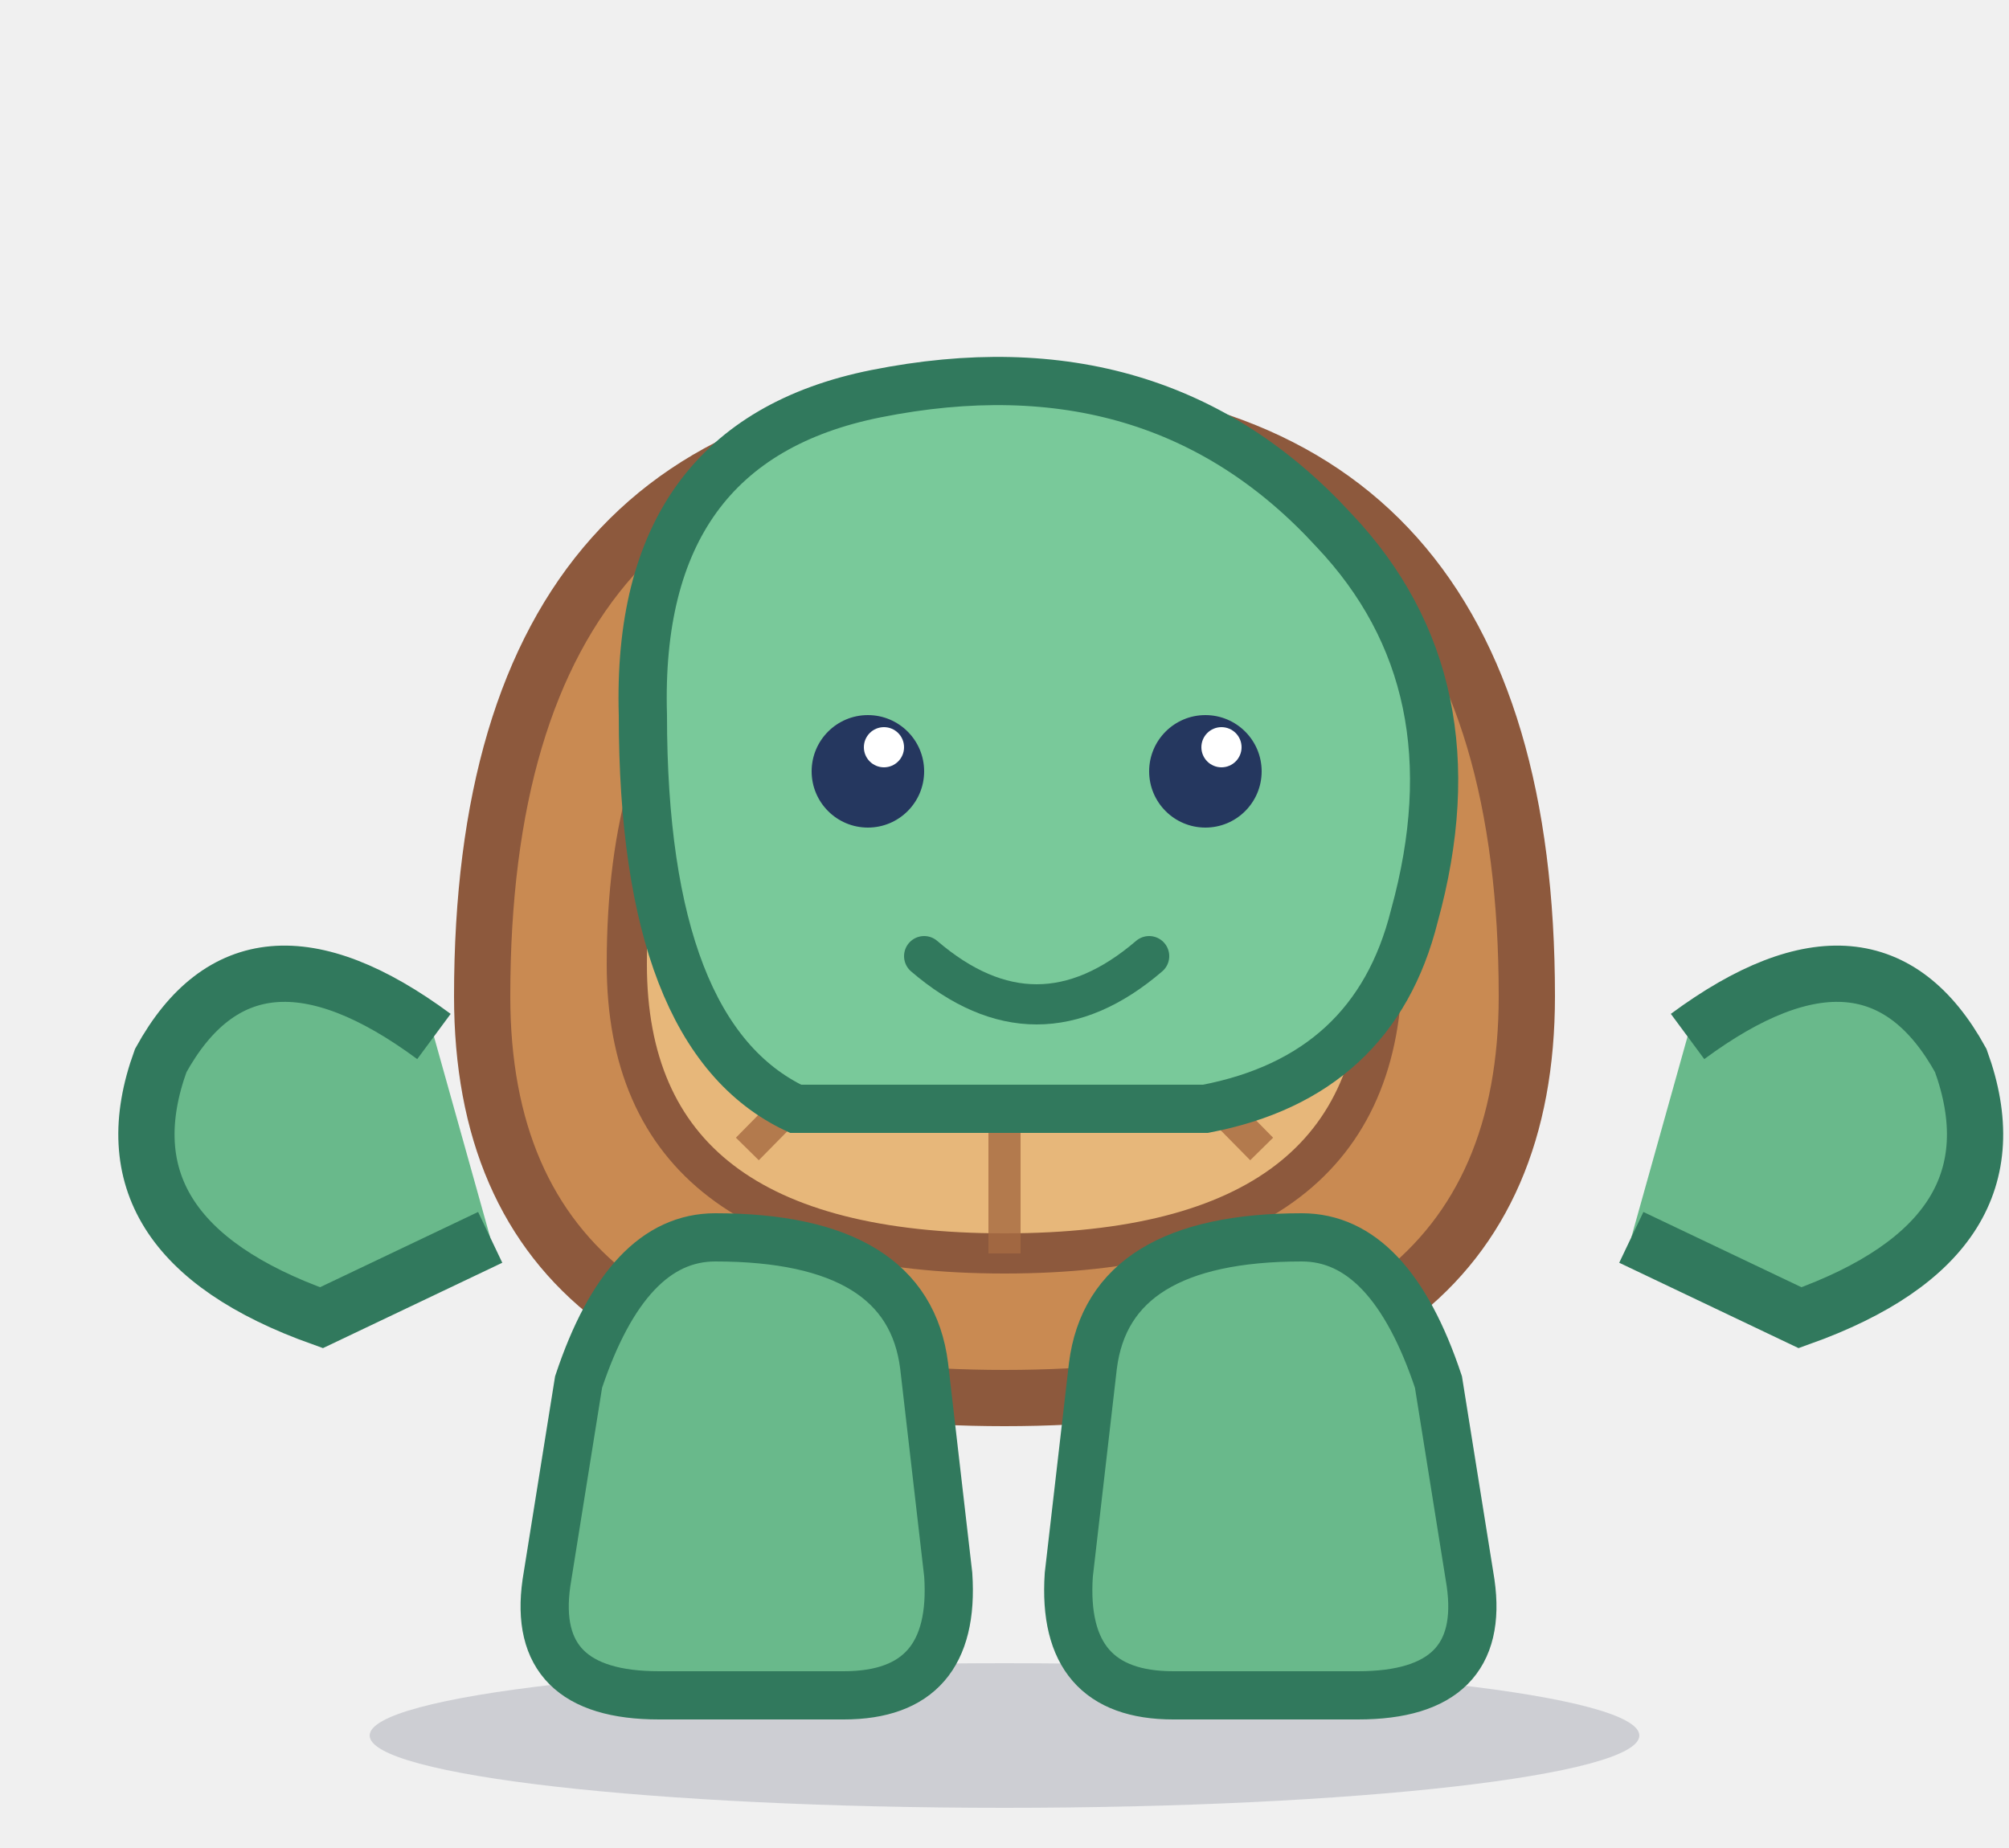
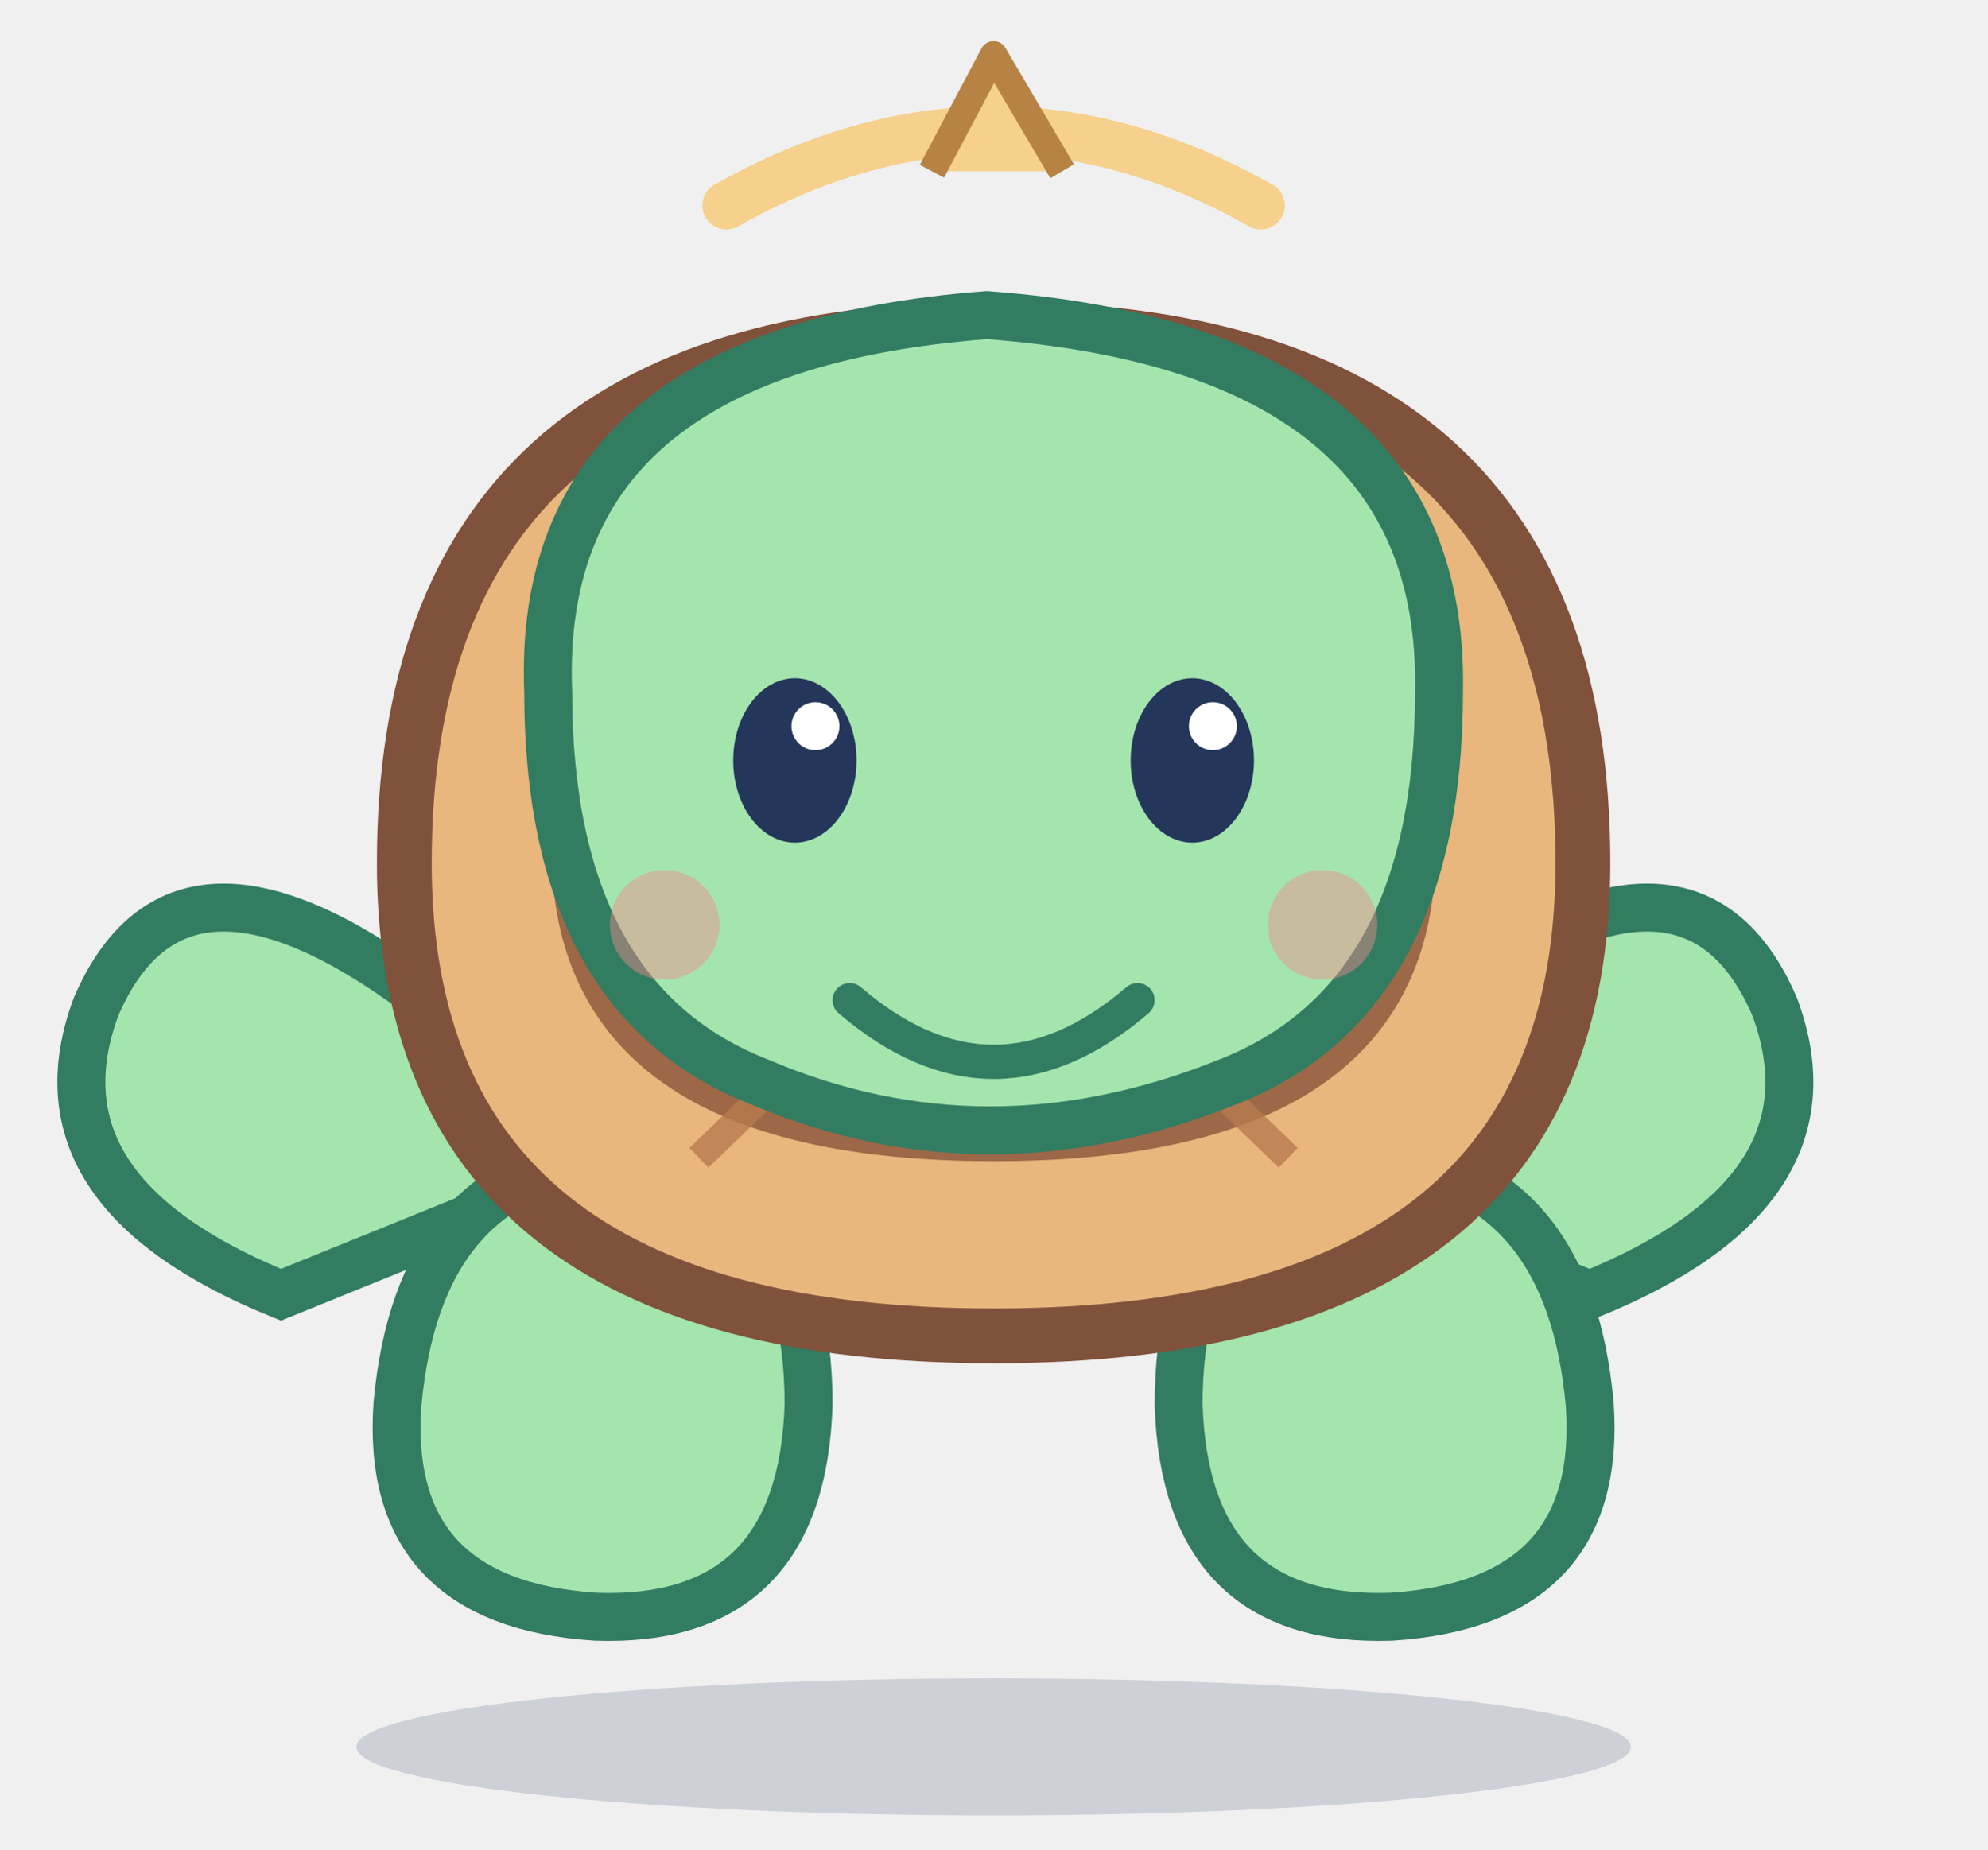
- <svg xmlns="http://www.w3.org/2000/svg" viewBox="0 0 250 230" fill="none">
-   <ellipse cx="125" cy="216" rx="79" ry="9" fill="#111B3B" opacity=".16" />
-   <path d="M54 129q-23-17-34 3-8 22 20 32l21-10m149-25q23-17 34 3 8 22-20 32l-21-10" fill="#69B98B" stroke="#31795D" stroke-width="7" />
-   <path d="M60 124q0-73 65-73t65 73q0 50-65 50t-65-50Z" fill="#C98A52" stroke="#8D593D" stroke-width="7" />
-   <path d="M78 120q0-52 47-52t47 52q0 36-47 36t-47-36Z" fill="#E7B77A" stroke="#8D593D" stroke-width="5" />
-   <path d="M125 69v87m-46-48h92m-78-30 64 65m0-65-64 65" stroke="#A66A42" stroke-width="4" opacity=".8" />
-   <path d="M89 154q-11 0-17 18l-4 25q-2 14 14 14h23q14 0 13-15l-3-26q-2-16-26-16Zm73 0q11 0 17 18l4 25q2 14-14 14h-23q-14 0-13-15l3-26q2-16 26-16Z" fill="#69B98B" stroke="#31795D" stroke-width="6" />
-   <path d="M80 89q-1-34 29-40 35-7 57 17 18 19 10 48-5 20-26 24H99q-19-9-19-49Z" fill="#79C99A" stroke="#31795D" stroke-width="6" />
-   <circle cx="108" cy="96" r="7" fill="#25375F" />
-   <circle cx="150" cy="96" r="7" fill="#25375F" />
-   <circle cx="110" cy="93" r="2.5" fill="#fff" />
-   <circle cx="152" cy="93" r="2.5" fill="#fff" />
-   <path d="M115 119q14 12 28 0" stroke="#31795D" stroke-width="5" stroke-linecap="round" />
+ <svg xmlns="http://www.w3.org/2000/svg" viewBox="0 0 290 270" fill="none">
+   <defs>
+     <linearGradient id="skin" x1="45" y1="35" x2="235" y2="235">
+       <stop stop-color="#A4E5AE" />
+       <stop offset=".55" stop-color="#65BE89" />
+       <stop offset="1" stop-color="#388B6D" />
+     </linearGradient>
+     <linearGradient id="shell" x1="73" y1="55" x2="218" y2="202">
+       <stop stop-color="#E9B77D" />
+       <stop offset=".55" stop-color="#C98952" />
+       <stop offset="1" stop-color="#935D43" />
+     </linearGradient>
+   </defs>
+   <ellipse cx="145" cy="255" rx="93" ry="10" fill="#15264B" opacity=".16" />
+   <path d="M61 145q-35-26-47 2-10 27 27 42l37-15m134-29q35-26 47 2 10 27-27 42l-37-15" fill="url(#skin)" stroke="#327C62" stroke-width="7" />
+   <path d="M88 169q-27 3-30 36-2 29 29 31 30 1 31-31 0-34-30-36Zm114 0q27 3 30 36 2 29-29 31-30 1-31-31 0-34 30-36Z" fill="url(#skin)" stroke="#327C62" stroke-width="7" />
+   <path d="M59 126q0-78 86-78t86 78q0 69-86 69t-86-69Z" fill="url(#shell)" stroke="#80523C" stroke-width="8" />
+   <path d="M83 124q0-52 62-52t62 52q0 43-62 43t-62-43Z" fill="#E9C18C" stroke="#9D6848" stroke-width="5" />
+   <path d="M145 73v92m-61-46h122m-104-33 86 83m0-83-86 83" stroke="#B67A4F" stroke-width="4" opacity=".8" />
+   <path d="M80 101q-2-50 64-55 67 5 66 55 0 45-31 57-35 14-68 0-31-12-31-57Z" fill="url(#skin)" stroke="#327C62" stroke-width="7" />
+   <ellipse cx="116" cy="111" rx="9" ry="12" fill="#24375A" />
+   <ellipse cx="174" cy="111" rx="9" ry="12" fill="#24375A" />
+   <circle cx="119" cy="106" r="3.5" fill="white" />
+   <circle cx="177" cy="106" r="3.5" fill="white" />
+   <circle cx="97" cy="135" r="8" fill="#F18C89" opacity=".45" />
+   <circle cx="193" cy="135" r="8" fill="#F18C89" opacity=".45" />
+   <path d="M124 146q21 18 42 0" stroke="#327C62" stroke-width="5" stroke-linecap="round" />
+   <path d="M106 30q39-22 78 0" stroke="#F5D18D" stroke-width="7" stroke-linecap="round" />
+   <path d="m136 25 9-17 10 17" fill="#F5D18D" stroke="#B78345" stroke-width="4" stroke-linejoin="round" />
</svg>
